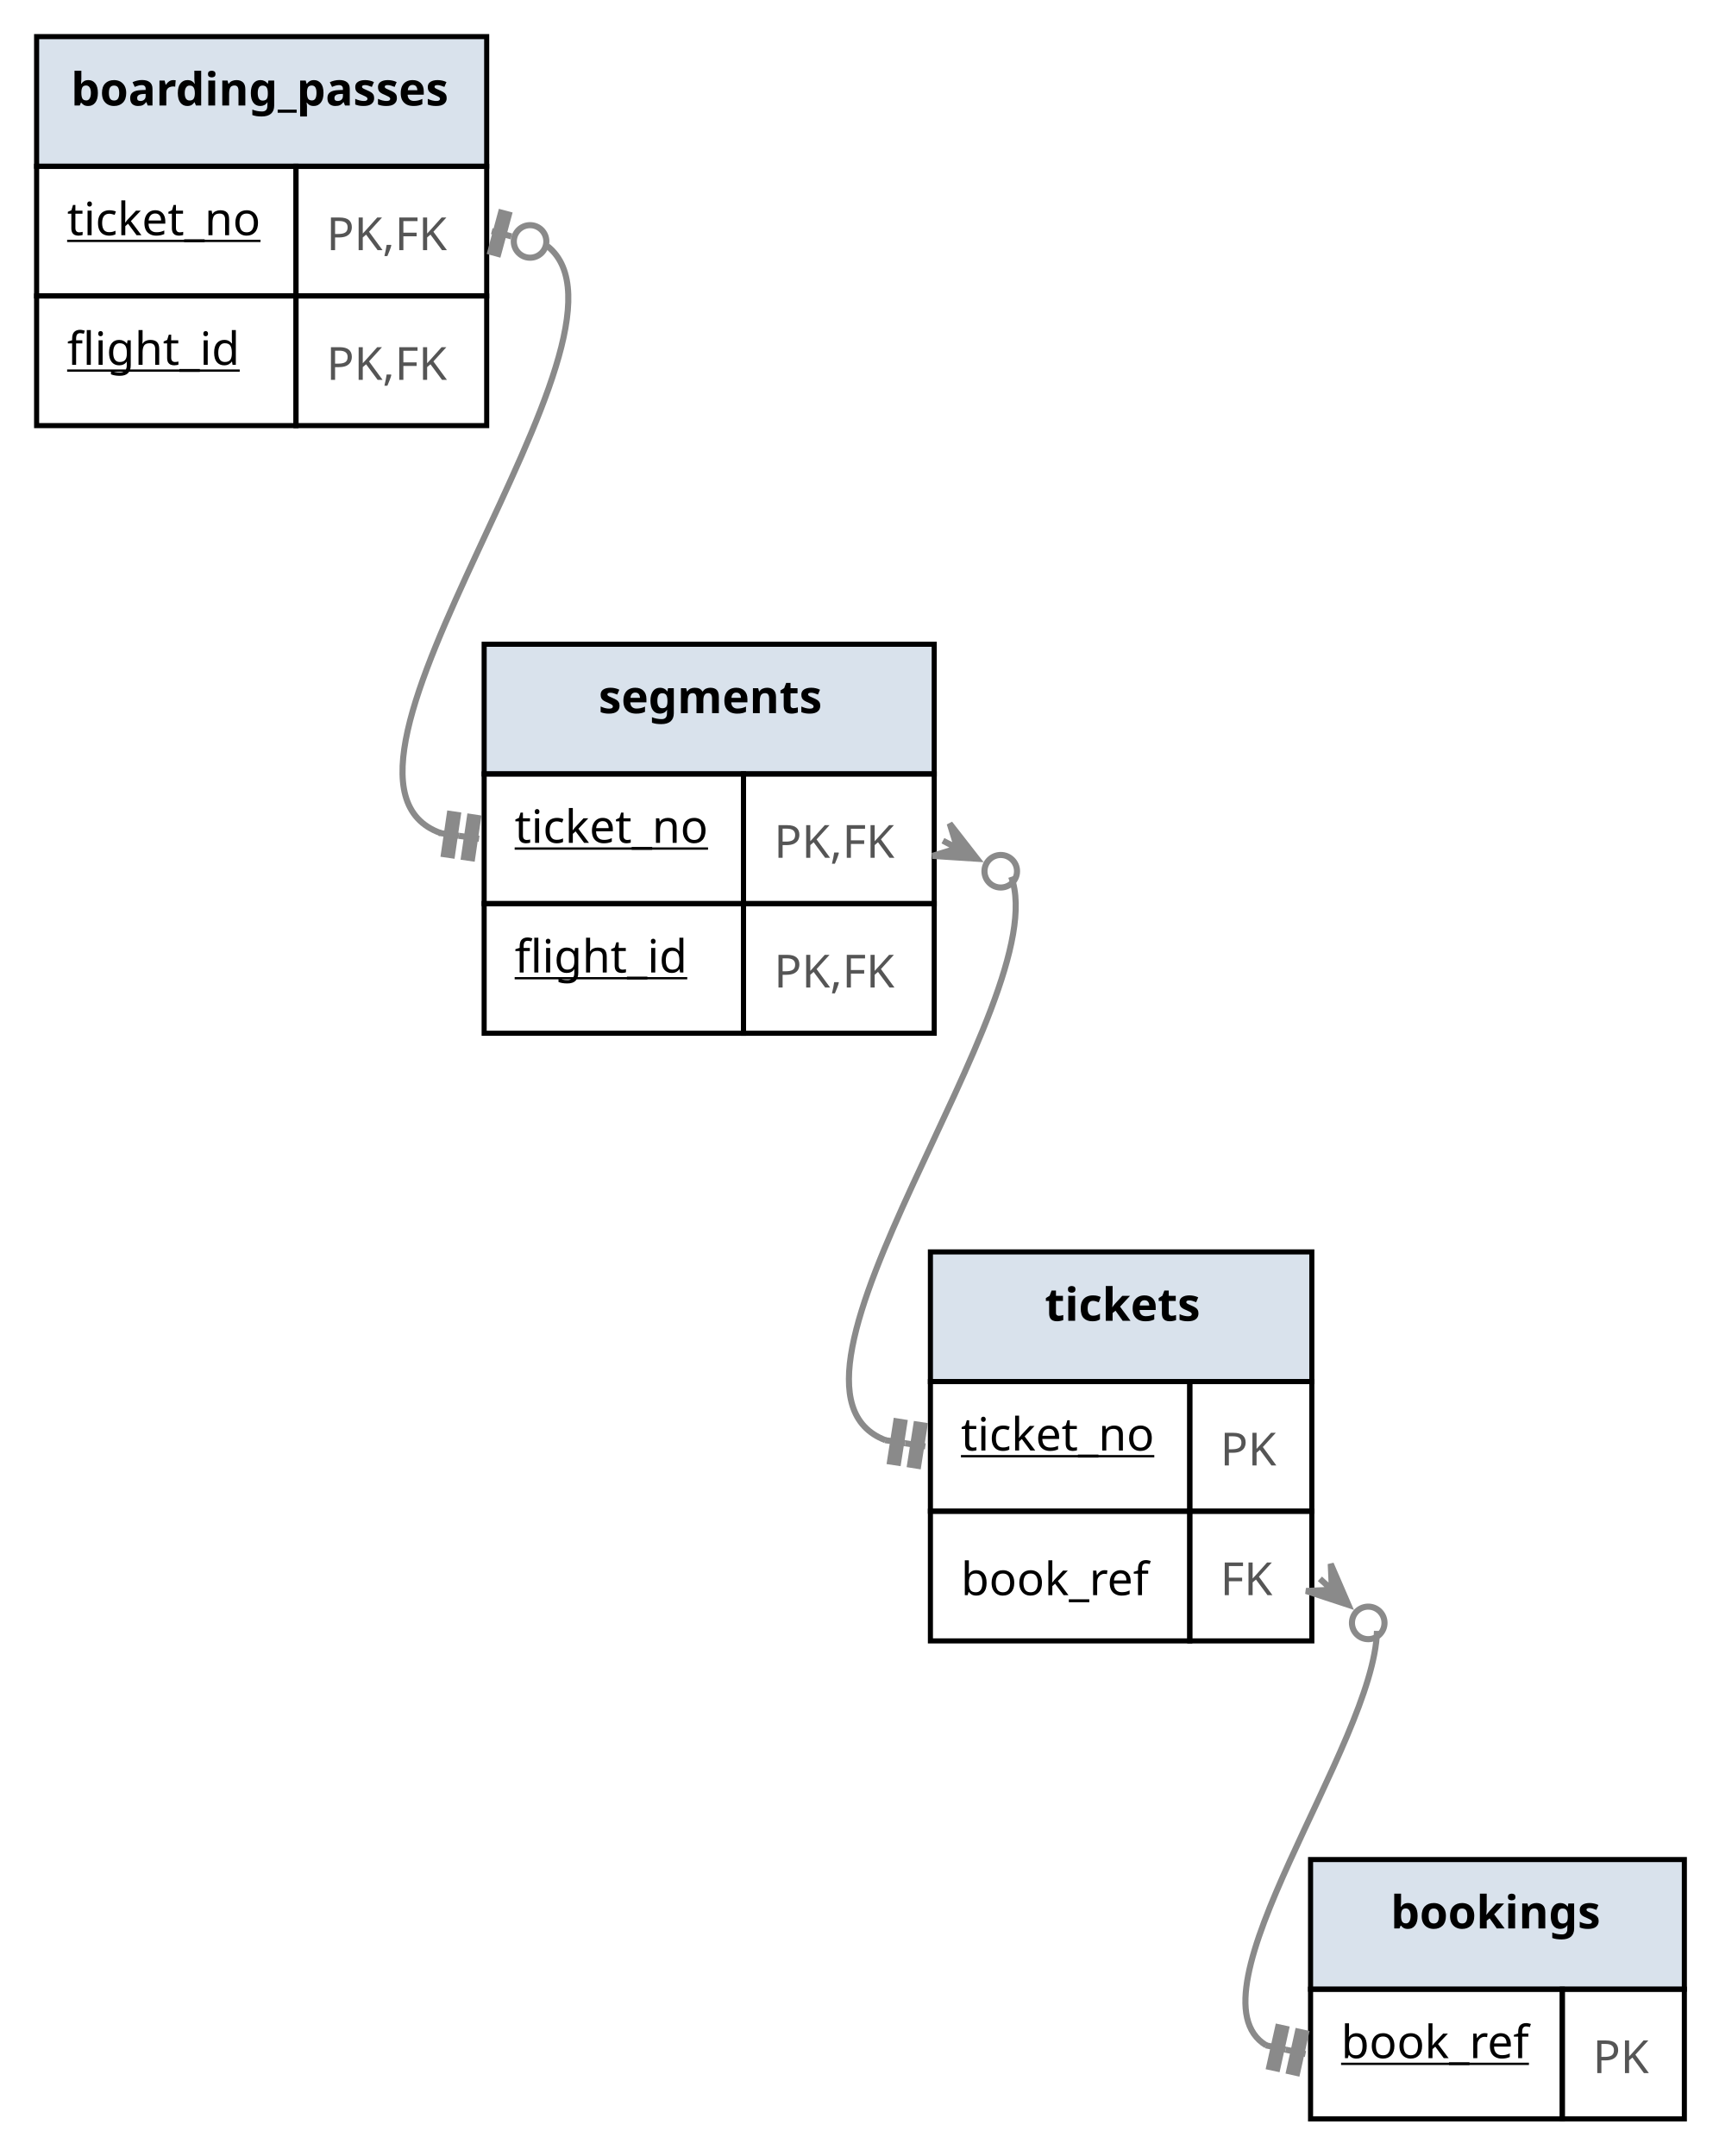
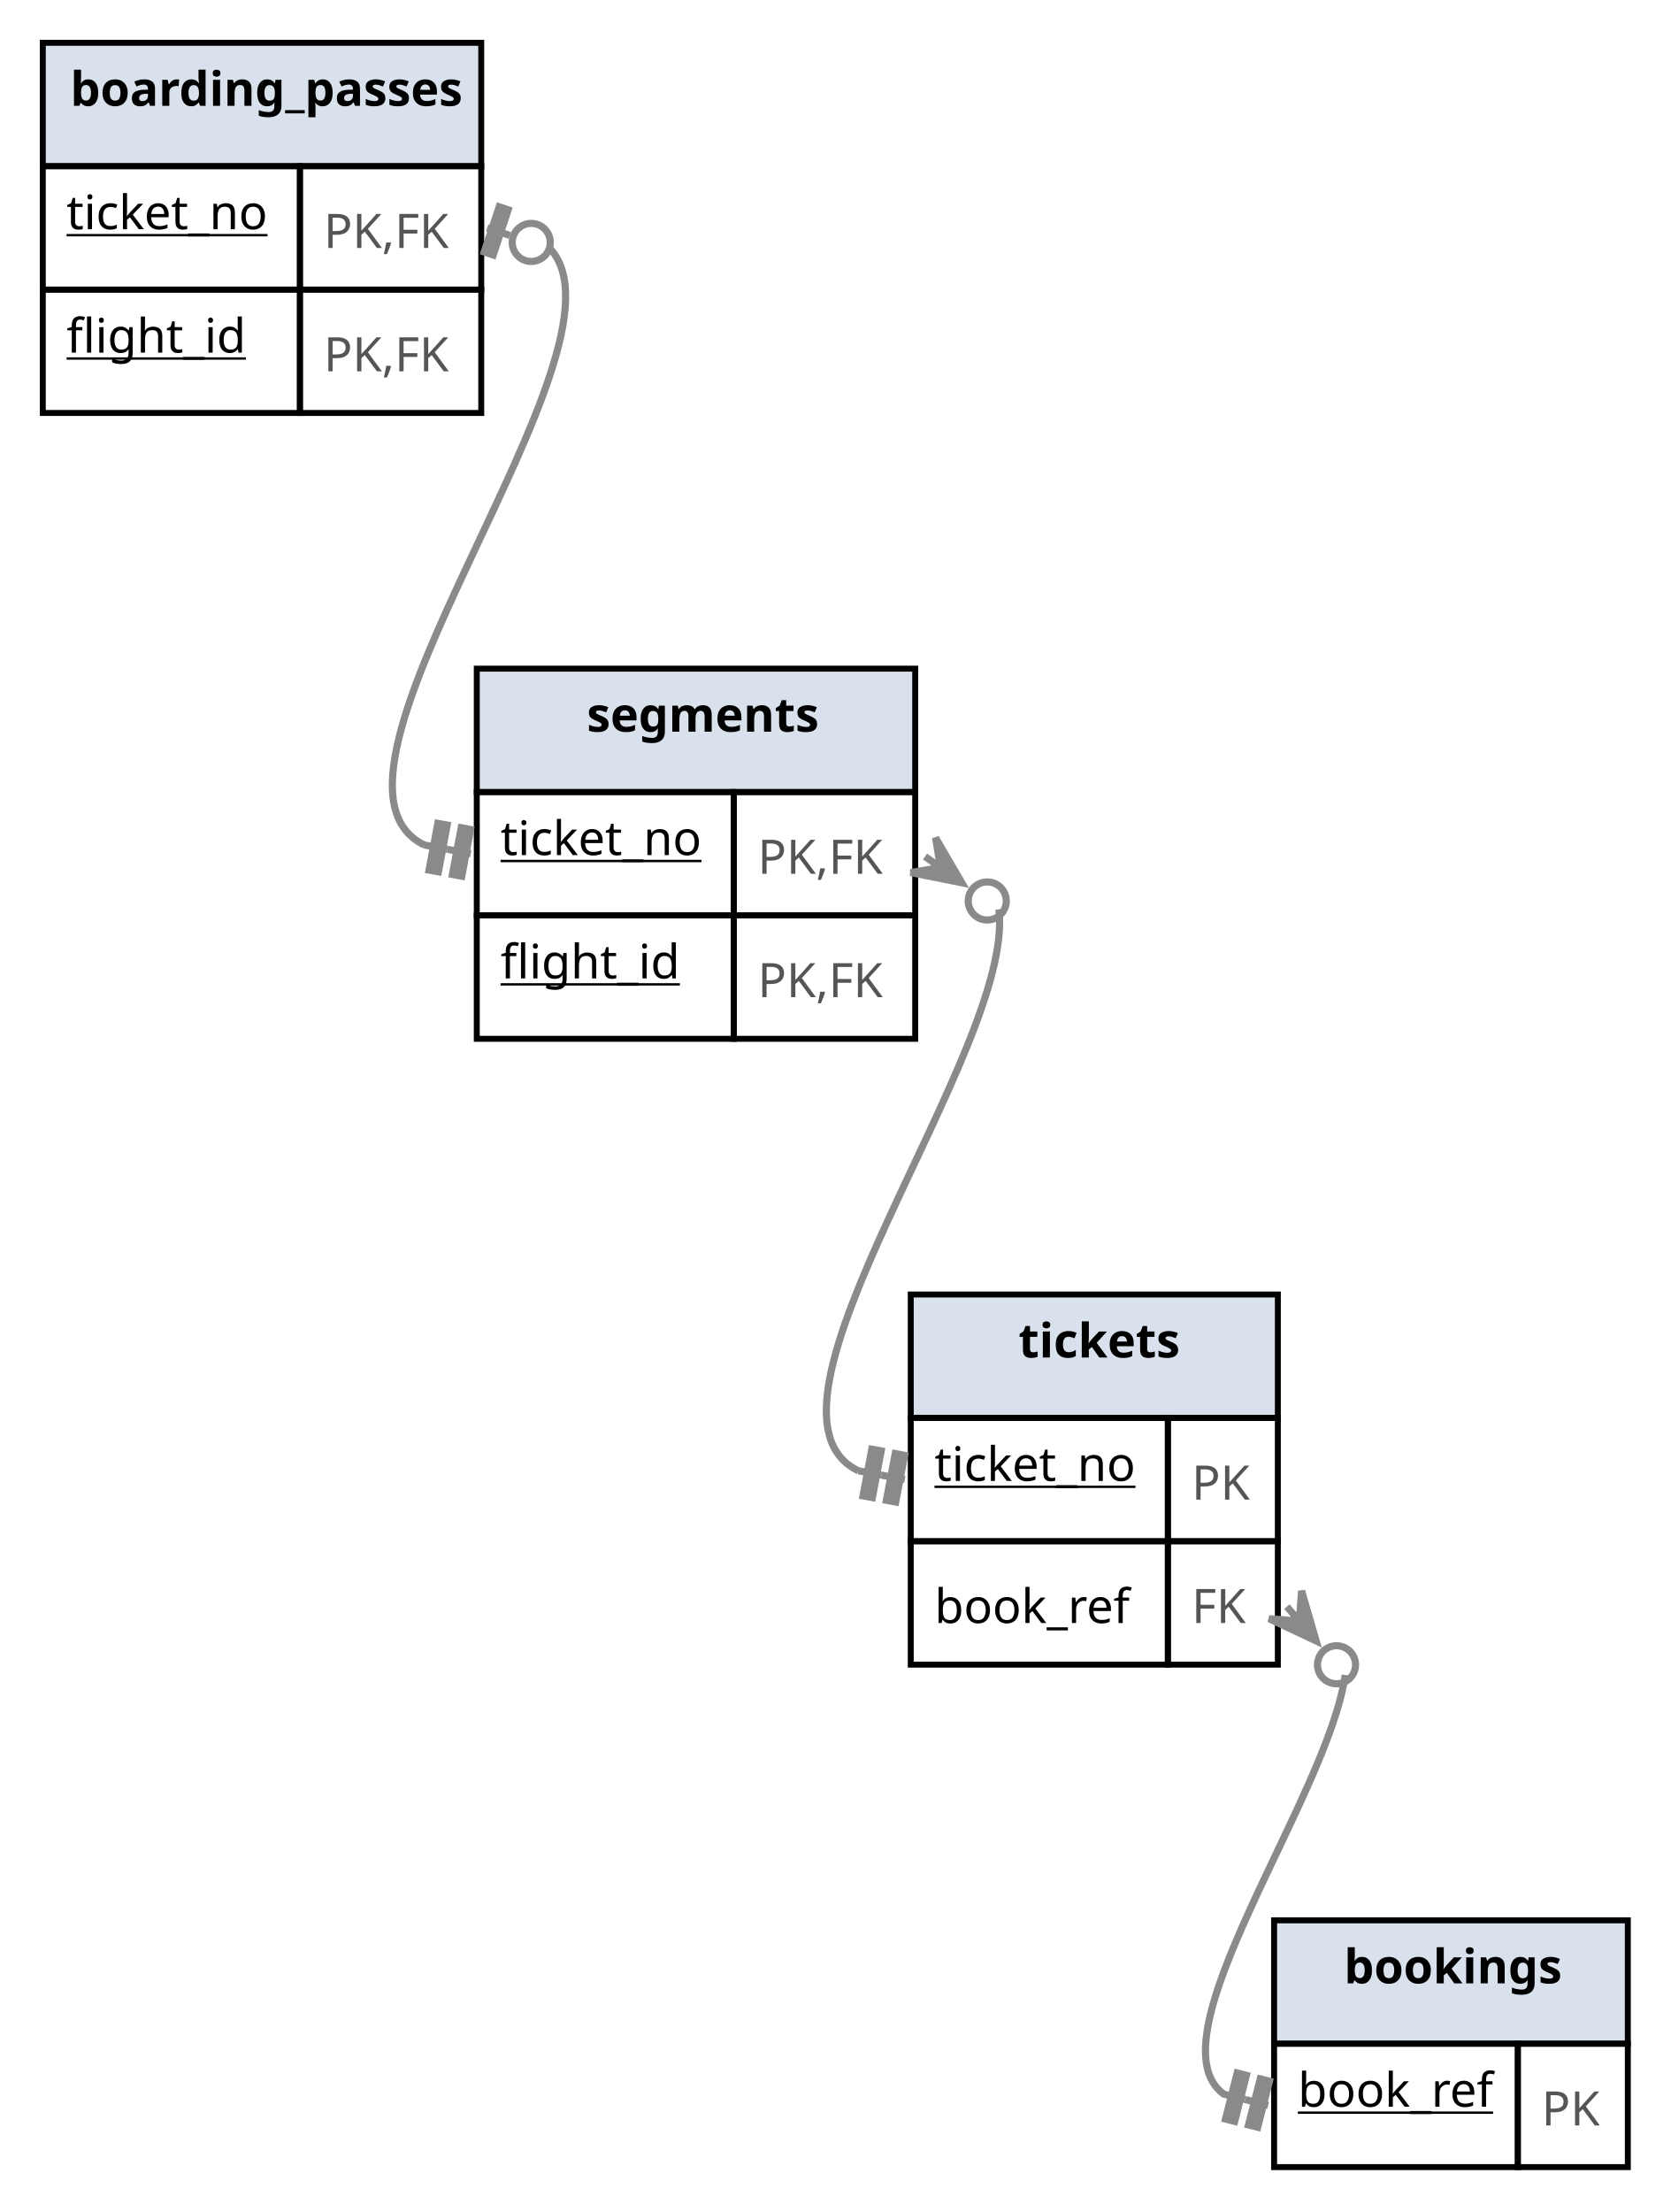
- <svg xmlns="http://www.w3.org/2000/svg" width="338pt" height="424pt" viewBox="0.00 0.00 338.00 424.00">
-   <g id="graph0" class="graph" transform="scale(1 1) rotate(0) translate(7.2 416.7)">
+ <svg xmlns="http://www.w3.org/2000/svg" width="281pt" height="372pt" viewBox="0.00 0.00 281.00 372.00">
+   <g id="graph0" class="graph" transform="scale(1 1) rotate(0) translate(7.2 364.45)">
    <g id="node1" class="node">
-       <polygon fill="#d9e2ec" stroke="none" points="250.5,-25.5 250.5,-51 324,-51 324,-25.5 250.5,-25.5" />
-       <polygon fill="none" stroke="#000000" points="250.5,-25.5 250.5,-51 324,-51 324,-25.5 250.5,-25.5" />
-       <text xml:space="preserve" text-anchor="start" x="266.25" y="-37.45" font-family="Noto Sans KR" font-weight="bold" font-size="9.00" fill="#000000">bookings</text>
-       <polygon fill="none" stroke="#000000" points="250.5,0 250.5,-25.5 300,-25.5 300,0 250.5,0" />
-       <text xml:space="preserve" text-anchor="start" x="256.5" y="-11.95" font-family="Noto Sans KR" text-decoration="underline" font-size="9.00">book_ref</text>
-       <polygon fill="none" stroke="#000000" points="300,0 300,-25.5 324,-25.5 324,0 300,0" />
-       <text xml:space="preserve" text-anchor="start" x="306" y="-9" font-family="Noto Sans KR" font-size="9.00" fill="#555555">PK</text>
+       <polygon fill="#d9e2ec" stroke="none" points="207.12,-20.75 207.12,-41.5 266.62,-41.5 266.62,-20.75 207.12,-20.75" />
+       <polygon fill="none" stroke="#000000" points="207.12,-20.75 207.12,-41.5 266.62,-41.5 266.62,-20.75 207.12,-20.75" />
+       <text xml:space="preserve" text-anchor="start" x="218.88" y="-30.9" font-family="Noto Sans KR" font-weight="bold" font-size="8.00" fill="#000000">bookings</text>
+       <polygon fill="none" stroke="#000000" points="207.12,0 207.12,-20.75 248.12,-20.75 248.12,0 207.12,0" />
+       <text xml:space="preserve" text-anchor="start" x="211.12" y="-10.15" font-family="Noto Sans KR" text-decoration="underline" font-size="8.00">book_ref</text>
+       <polygon fill="none" stroke="#000000" points="248.12,0 248.12,-20.75 266.62,-20.75 266.62,0 248.12,0" />
+       <text xml:space="preserve" text-anchor="start" x="252.12" y="-7" font-family="Noto Sans KR" font-size="8.00" fill="#555555">PK</text>
    </g>
    <g id="node2" class="node">
-       <polygon fill="#d9e2ec" stroke="none" points="175.75,-145 175.75,-170.5 250.75,-170.5 250.75,-145 175.75,-145" />
-       <polygon fill="none" stroke="#000000" points="175.75,-145 175.75,-170.5 250.75,-170.5 250.75,-145 175.75,-145" />
-       <text xml:space="preserve" text-anchor="start" x="198.25" y="-156.95" font-family="Noto Sans KR" font-weight="bold" font-size="9.00" fill="#000000">tickets</text>
-       <polygon fill="none" stroke="#000000" points="175.75,-119.5 175.75,-145 226.75,-145 226.75,-119.5 175.75,-119.5" />
-       <text xml:space="preserve" text-anchor="start" x="181.75" y="-131.45" font-family="Noto Sans KR" text-decoration="underline" font-size="9.00">ticket_no</text>
-       <polygon fill="none" stroke="#000000" points="226.75,-119.5 226.75,-145 250.75,-145 250.75,-119.5 226.75,-119.5" />
-       <text xml:space="preserve" text-anchor="start" x="232.75" y="-128.5" font-family="Noto Sans KR" font-size="9.00" fill="#555555">PK</text>
-       <polygon fill="none" stroke="#000000" points="175.75,-94 175.75,-119.5 226.75,-119.5 226.75,-94 175.75,-94" />
-       <text xml:space="preserve" text-anchor="start" x="181.75" y="-103" font-family="Noto Sans KR" font-size="9.00">book_ref</text>
-       <polygon fill="none" stroke="#000000" points="226.75,-94 226.75,-119.5 250.75,-119.5 250.75,-94 226.75,-94" />
-       <text xml:space="preserve" text-anchor="start" x="232.75" y="-103" font-family="Noto Sans KR" font-size="9.00" fill="#555555">FK</text>
+       <polygon fill="#d9e2ec" stroke="none" points="146,-126 146,-146.75 207.75,-146.75 207.75,-126 146,-126" />
+       <polygon fill="none" stroke="#000000" points="146,-126 146,-146.75 207.75,-146.75 207.75,-126 146,-126" />
+       <text xml:space="preserve" text-anchor="start" x="164.12" y="-136.15" font-family="Noto Sans KR" font-weight="bold" font-size="8.00" fill="#000000">tickets</text>
+       <polygon fill="none" stroke="#000000" points="146,-105.25 146,-126 189.25,-126 189.25,-105.25 146,-105.25" />
+       <text xml:space="preserve" text-anchor="start" x="150" y="-115.4" font-family="Noto Sans KR" text-decoration="underline" font-size="8.00">ticket_no</text>
+       <polygon fill="none" stroke="#000000" points="189.25,-105.25 189.25,-126 207.75,-126 207.75,-105.25 189.25,-105.25" />
+       <text xml:space="preserve" text-anchor="start" x="193.25" y="-112.25" font-family="Noto Sans KR" font-size="8.00" fill="#555555">PK</text>
+       <polygon fill="none" stroke="#000000" points="146,-84.5 146,-105.25 189.25,-105.25 189.25,-84.5 146,-84.5" />
+       <text xml:space="preserve" text-anchor="start" x="150" y="-91.5" font-family="Noto Sans KR" font-size="8.00">book_ref</text>
+       <polygon fill="none" stroke="#000000" points="189.25,-84.5 189.25,-105.25 207.75,-105.25 207.75,-84.5 189.25,-84.5" />
+       <text xml:space="preserve" text-anchor="start" x="193.25" y="-91.5" font-family="Noto Sans KR" font-size="8.00" fill="#555555">FK</text>
    </g>
    <g id="edge1" class="edge">
-       <path fill="none" stroke="#8a8a8a" stroke-width="1.2" d="M263.56,-95.97C263.06,-73.78 225.49,-24.29 241.78,-14.46" />
-       <polygon fill="#8a8a8a" stroke="#8a8a8a" stroke-width="1.2" points="257.95,-101.08 249.62,-103.82 254.7,-104.05 252.34,-106.21 252.34,-106.21 252.34,-106.21 254.7,-104.05 254.47,-109.14 257.95,-101.08" />
-       <ellipse fill="none" stroke="#8a8a8a" stroke-width="1.2" cx="261.84" cy="-97.54" rx="3.2" ry="3.2" />
-       <polygon fill="#8a8a8a" stroke="#8a8a8a" stroke-width="1.2" points="247.85,-9.02 249.59,-16.83 248.02,-17.18 246.29,-9.37 247.85,-9.02" />
-       <polyline fill="none" stroke="#8a8a8a" stroke-width="1.2" points="249.5,-12.75 245.6,-13.62" />
-       <polygon fill="#8a8a8a" stroke="#8a8a8a" stroke-width="1.2" points="243.95,-9.89 245.68,-17.7 244.12,-18.04 242.38,-10.23 243.95,-9.89" />
-       <polyline fill="none" stroke="#8a8a8a" stroke-width="1.2" points="245.6,-13.62 241.69,-14.48" />
+       <path fill="none" stroke="#8a8a8a" stroke-width="1.2" d="M219.08,-82.77C216.19,-62.14 186,-21.51 198.66,-12.27" />
+       <polygon fill="#8a8a8a" stroke="#8a8a8a" stroke-width="1.2" points="214.2,-88.48 206.27,-92.23 211.35,-91.83 209.27,-94.26 209.27,-94.26 209.27,-94.26 211.35,-91.83 211.75,-96.91 214.2,-88.48" />
+       <ellipse fill="none" stroke="#8a8a8a" stroke-width="1.2" cx="217.62" cy="-84.48" rx="3.2" ry="3.2" />
+       <polygon fill="#8a8a8a" stroke="#8a8a8a" stroke-width="1.2" points="204.36,-6.7 206.34,-14.45 204.79,-14.84 202.81,-7.09 204.36,-6.7" />
+       <polyline fill="none" stroke="#8a8a8a" stroke-width="1.2" points="206.12,-10.38 202.25,-11.36" />
+       <polygon fill="#8a8a8a" stroke="#8a8a8a" stroke-width="1.2" points="200.49,-7.68 202.46,-15.43 200.91,-15.83 198.94,-8.08 200.49,-7.68" />
+       <polyline fill="none" stroke="#8a8a8a" stroke-width="1.2" points="202.25,-11.36 198.37,-12.35" />
    </g>
    <g id="node3" class="node">
-       <polygon fill="#d9e2ec" stroke="none" points="88,-264.5 88,-290 176.5,-290 176.5,-264.5 88,-264.5" />
-       <polygon fill="none" stroke="#000000" points="88,-264.5 88,-290 176.5,-290 176.5,-264.5 88,-264.5" />
-       <text xml:space="preserve" text-anchor="start" x="110.5" y="-276.45" font-family="Noto Sans KR" font-weight="bold" font-size="9.00" fill="#000000">segments</text>
-       <polygon fill="none" stroke="#000000" points="88,-239 88,-264.5 139,-264.5 139,-239 88,-239" />
-       <text xml:space="preserve" text-anchor="start" x="94" y="-250.95" font-family="Noto Sans KR" text-decoration="underline" font-size="9.00">ticket_no</text>
-       <polygon fill="none" stroke="#000000" points="139,-239 139,-264.5 176.5,-264.5 176.5,-239 139,-239" />
-       <text xml:space="preserve" text-anchor="start" x="145" y="-248" font-family="Noto Sans KR" font-size="9.00" fill="#555555">PK,FK</text>
-       <polygon fill="none" stroke="#000000" points="88,-213.5 88,-239 139,-239 139,-213.5 88,-213.5" />
-       <text xml:space="preserve" text-anchor="start" x="94" y="-225.45" font-family="Noto Sans KR" text-decoration="underline" font-size="9.00">flight_id</text>
-       <polygon fill="none" stroke="#000000" points="139,-213.5 139,-239 176.5,-239 176.5,-213.5 139,-213.5" />
-       <text xml:space="preserve" text-anchor="start" x="145" y="-222.5" font-family="Noto Sans KR" font-size="9.00" fill="#555555">PK,FK</text>
+       <polygon fill="#d9e2ec" stroke="none" points="73,-231.25 73,-252 146.75,-252 146.75,-231.25 73,-231.25" />
+       <polygon fill="none" stroke="#000000" points="73,-231.25 73,-252 146.75,-252 146.75,-231.25 73,-231.25" />
+       <text xml:space="preserve" text-anchor="start" x="91.5" y="-241.4" font-family="Noto Sans KR" font-weight="bold" font-size="8.00" fill="#000000">segments</text>
+       <polygon fill="none" stroke="#000000" points="73,-210.5 73,-231.25 116.25,-231.25 116.25,-210.5 73,-210.5" />
+       <text xml:space="preserve" text-anchor="start" x="77" y="-220.65" font-family="Noto Sans KR" text-decoration="underline" font-size="8.00">ticket_no</text>
+       <polygon fill="none" stroke="#000000" points="116.25,-210.5 116.25,-231.25 146.75,-231.25 146.75,-210.5 116.25,-210.5" />
+       <text xml:space="preserve" text-anchor="start" x="120.25" y="-217.5" font-family="Noto Sans KR" font-size="8.00" fill="#555555">PK,FK</text>
+       <polygon fill="none" stroke="#000000" points="73,-189.75 73,-210.5 116.25,-210.5 116.25,-189.75 73,-189.75" />
+       <text xml:space="preserve" text-anchor="start" x="77" y="-199.9" font-family="Noto Sans KR" text-decoration="underline" font-size="8.00">flight_id</text>
+       <polygon fill="none" stroke="#000000" points="116.25,-189.75 116.25,-210.5 146.75,-210.5 146.75,-189.75 116.25,-189.75" />
+       <text xml:space="preserve" text-anchor="start" x="120.25" y="-196.75" font-family="Noto Sans KR" font-size="8.00" fill="#555555">PK,FK</text>
    </g>
    <g id="edge2" class="edge">
-       <path fill="none" stroke="#8a8a8a" stroke-width="1.2" d="M191.64,-244.27C200.51,-219.95 139.37,-144.03 166.91,-133.47" />
-       <polygon fill="#8a8a8a" stroke="#8a8a8a" stroke-width="1.2" points="184.93,-247.82 176.17,-248.38 181.04,-249.88 178.21,-251.37 178.21,-251.37 178.21,-251.37 181.04,-249.88 179.54,-254.74 184.93,-247.82" />
-       <ellipse fill="none" stroke="#8a8a8a" stroke-width="1.2" cx="189.58" cy="-245.36" rx="3.2" ry="3.2" />
-       <polygon fill="#8a8a8a" stroke="#8a8a8a" stroke-width="1.2" points="173.34,-128.42 174.58,-136.33 173,-136.57 171.76,-128.67 173.34,-128.42" />
-       <polyline fill="none" stroke="#8a8a8a" stroke-width="1.2" points="174.75,-132.25 170.8,-132.87" />
-       <polygon fill="#8a8a8a" stroke="#8a8a8a" stroke-width="1.2" points="169.39,-129.04 170.62,-136.94 169.04,-137.19 167.81,-129.28 169.39,-129.04" />
-       <polyline fill="none" stroke="#8a8a8a" stroke-width="1.2" points="170.8,-132.87 166.85,-133.48" />
+       <path fill="none" stroke="#8a8a8a" stroke-width="1.2" d="M160.82,-211.53C163.72,-187.99 116.18,-127.35 137.17,-117.11" />
+       <polygon fill="#8a8a8a" stroke="#8a8a8a" stroke-width="1.2" points="154.59,-215.99 145.98,-217.71 151,-218.55 148.4,-220.41 148.4,-220.41 148.4,-220.41 151,-218.55 150.17,-223.57 154.59,-215.99" />
+       <ellipse fill="none" stroke="#8a8a8a" stroke-width="1.2" cx="158.87" cy="-212.93" rx="3.2" ry="3.2" />
+       <polygon fill="#8a8a8a" stroke="#8a8a8a" stroke-width="1.2" points="143.47,-111.84 144.96,-119.7 143.39,-120 141.9,-112.14 143.47,-111.84" />
+       <polyline fill="none" stroke="#8a8a8a" stroke-width="1.2" points="145,-115.62 141.07,-116.37" />
+       <polygon fill="#8a8a8a" stroke="#8a8a8a" stroke-width="1.2" points="139.54,-112.59 141.03,-120.45 139.45,-120.74 137.97,-112.88 139.54,-112.59" />
+       <polyline fill="none" stroke="#8a8a8a" stroke-width="1.2" points="141.07,-116.37 137.14,-117.11" />
    </g>
    <g id="node4" class="node">
-       <polygon fill="#d9e2ec" stroke="none" points="0,-384 0,-409.5 88.5,-409.5 88.5,-384 0,-384" />
-       <polygon fill="none" stroke="#000000" points="0,-384 0,-409.5 88.5,-409.5 88.5,-384 0,-384" />
-       <text xml:space="preserve" text-anchor="start" x="6.75" y="-395.95" font-family="Noto Sans KR" font-weight="bold" font-size="9.00" fill="#000000">boarding_passes</text>
-       <polygon fill="none" stroke="#000000" points="0,-358.5 0,-384 51,-384 51,-358.5 0,-358.5" />
-       <text xml:space="preserve" text-anchor="start" x="6" y="-370.45" font-family="Noto Sans KR" text-decoration="underline" font-size="9.00">ticket_no</text>
-       <polygon fill="none" stroke="#000000" points="51,-358.5 51,-384 88.5,-384 88.5,-358.5 51,-358.5" />
-       <text xml:space="preserve" text-anchor="start" x="57" y="-367.5" font-family="Noto Sans KR" font-size="9.00" fill="#555555">PK,FK</text>
-       <polygon fill="none" stroke="#000000" points="0,-333 0,-358.5 51,-358.5 51,-333 0,-333" />
-       <text xml:space="preserve" text-anchor="start" x="6" y="-344.95" font-family="Noto Sans KR" text-decoration="underline" font-size="9.00">flight_id</text>
-       <polygon fill="none" stroke="#000000" points="51,-333 51,-358.5 88.5,-358.5 88.5,-333 51,-333" />
-       <text xml:space="preserve" text-anchor="start" x="57" y="-342" font-family="Noto Sans KR" font-size="9.00" fill="#555555">PK,FK</text>
+       <polygon fill="#d9e2ec" stroke="none" points="0,-336.5 0,-357.25 73.75,-357.25 73.75,-336.5 0,-336.5" />
+       <polygon fill="none" stroke="#000000" points="0,-336.5 0,-357.25 73.75,-357.25 73.75,-336.5 0,-336.5" />
+       <text xml:space="preserve" text-anchor="start" x="4.62" y="-346.65" font-family="Noto Sans KR" font-weight="bold" font-size="8.00" fill="#000000">boarding_passes</text>
+       <polygon fill="none" stroke="#000000" points="0,-315.75 0,-336.5 43.25,-336.5 43.25,-315.75 0,-315.75" />
+       <text xml:space="preserve" text-anchor="start" x="4" y="-325.9" font-family="Noto Sans KR" text-decoration="underline" font-size="8.00">ticket_no</text>
+       <polygon fill="none" stroke="#000000" points="43.25,-315.75 43.25,-336.5 73.75,-336.5 73.75,-315.75 43.25,-315.75" />
+       <text xml:space="preserve" text-anchor="start" x="47.25" y="-322.75" font-family="Noto Sans KR" font-size="8.00" fill="#555555">PK,FK</text>
+       <polygon fill="none" stroke="#000000" points="0,-295 0,-315.75 43.25,-315.75 43.25,-295 0,-295" />
+       <text xml:space="preserve" text-anchor="start" x="4" y="-305.15" font-family="Noto Sans KR" text-decoration="underline" font-size="8.00">flight_id</text>
+       <polygon fill="none" stroke="#000000" points="43.25,-295 43.25,-315.75 73.75,-315.75 73.75,-295 43.25,-295" />
+       <text xml:space="preserve" text-anchor="start" x="47.25" y="-302" font-family="Noto Sans KR" font-size="8.00" fill="#555555">PK,FK</text>
    </g>
    <g id="edge3" class="edge">
-       <path fill="none" stroke="#8a8a8a" stroke-width="1.2" d="M100.44,-368.3C122.2,-351.04 49.04,-263.71 79.47,-252.86" />
-       <polygon fill="#8a8a8a" stroke="#8a8a8a" stroke-width="1.2" points="91.32,-374.9 89.23,-367.18 90.77,-366.76 92.86,-374.49 91.32,-374.9" />
-       <polyline fill="none" stroke="#8a8a8a" stroke-width="1.2" points="89.5,-371.25 93.36,-370.21" />
-       <ellipse fill="none" stroke="#8a8a8a" stroke-width="1.2" cx="97.03" cy="-369.22" rx="3.2" ry="3.2" />
-       <polygon fill="#8a8a8a" stroke="#8a8a8a" stroke-width="1.2" points="85.63,-247.91 86.79,-255.82 85.21,-256.06 84.04,-248.14 85.63,-247.91" />
-       <polyline fill="none" stroke="#8a8a8a" stroke-width="1.2" points="87,-251.75 83.04,-252.33" />
-       <polygon fill="#8a8a8a" stroke="#8a8a8a" stroke-width="1.2" points="81.67,-248.49 82.83,-256.41 81.25,-256.64 80.09,-248.72 81.67,-248.49" />
-       <polyline fill="none" stroke="#8a8a8a" stroke-width="1.2" points="83.04,-252.33 79.09,-252.91" />
+       <path fill="none" stroke="#8a8a8a" stroke-width="1.2" d="M85.34,-322.62C100.87,-305.79 41.01,-233.52 64.21,-222.33" />
+       <polygon fill="#8a8a8a" stroke="#8a8a8a" stroke-width="1.2" points="76.77,-329.67 74.25,-322.08 75.77,-321.57 78.28,-329.17 76.77,-329.67" />
+       <polyline fill="none" stroke="#8a8a8a" stroke-width="1.2" points="74.75,-326.12 78.55,-324.87" />
+       <ellipse fill="none" stroke="#8a8a8a" stroke-width="1.2" cx="82.16" cy="-323.68" rx="3.2" ry="3.2" />
+       <polygon fill="#8a8a8a" stroke="#8a8a8a" stroke-width="1.2" points="70.48,-217.09 71.95,-224.95 70.38,-225.25 68.9,-217.39 70.48,-217.09" />
+       <polyline fill="none" stroke="#8a8a8a" stroke-width="1.2" points="72,-220.88 68.07,-221.61" />
+       <polygon fill="#8a8a8a" stroke="#8a8a8a" stroke-width="1.2" points="66.55,-217.83 68.02,-225.69 66.45,-225.98 64.97,-218.12 66.55,-217.83" />
+       <polyline fill="none" stroke="#8a8a8a" stroke-width="1.2" points="68.07,-221.61 64.14,-222.35" />
    </g>
  </g>
</svg>
